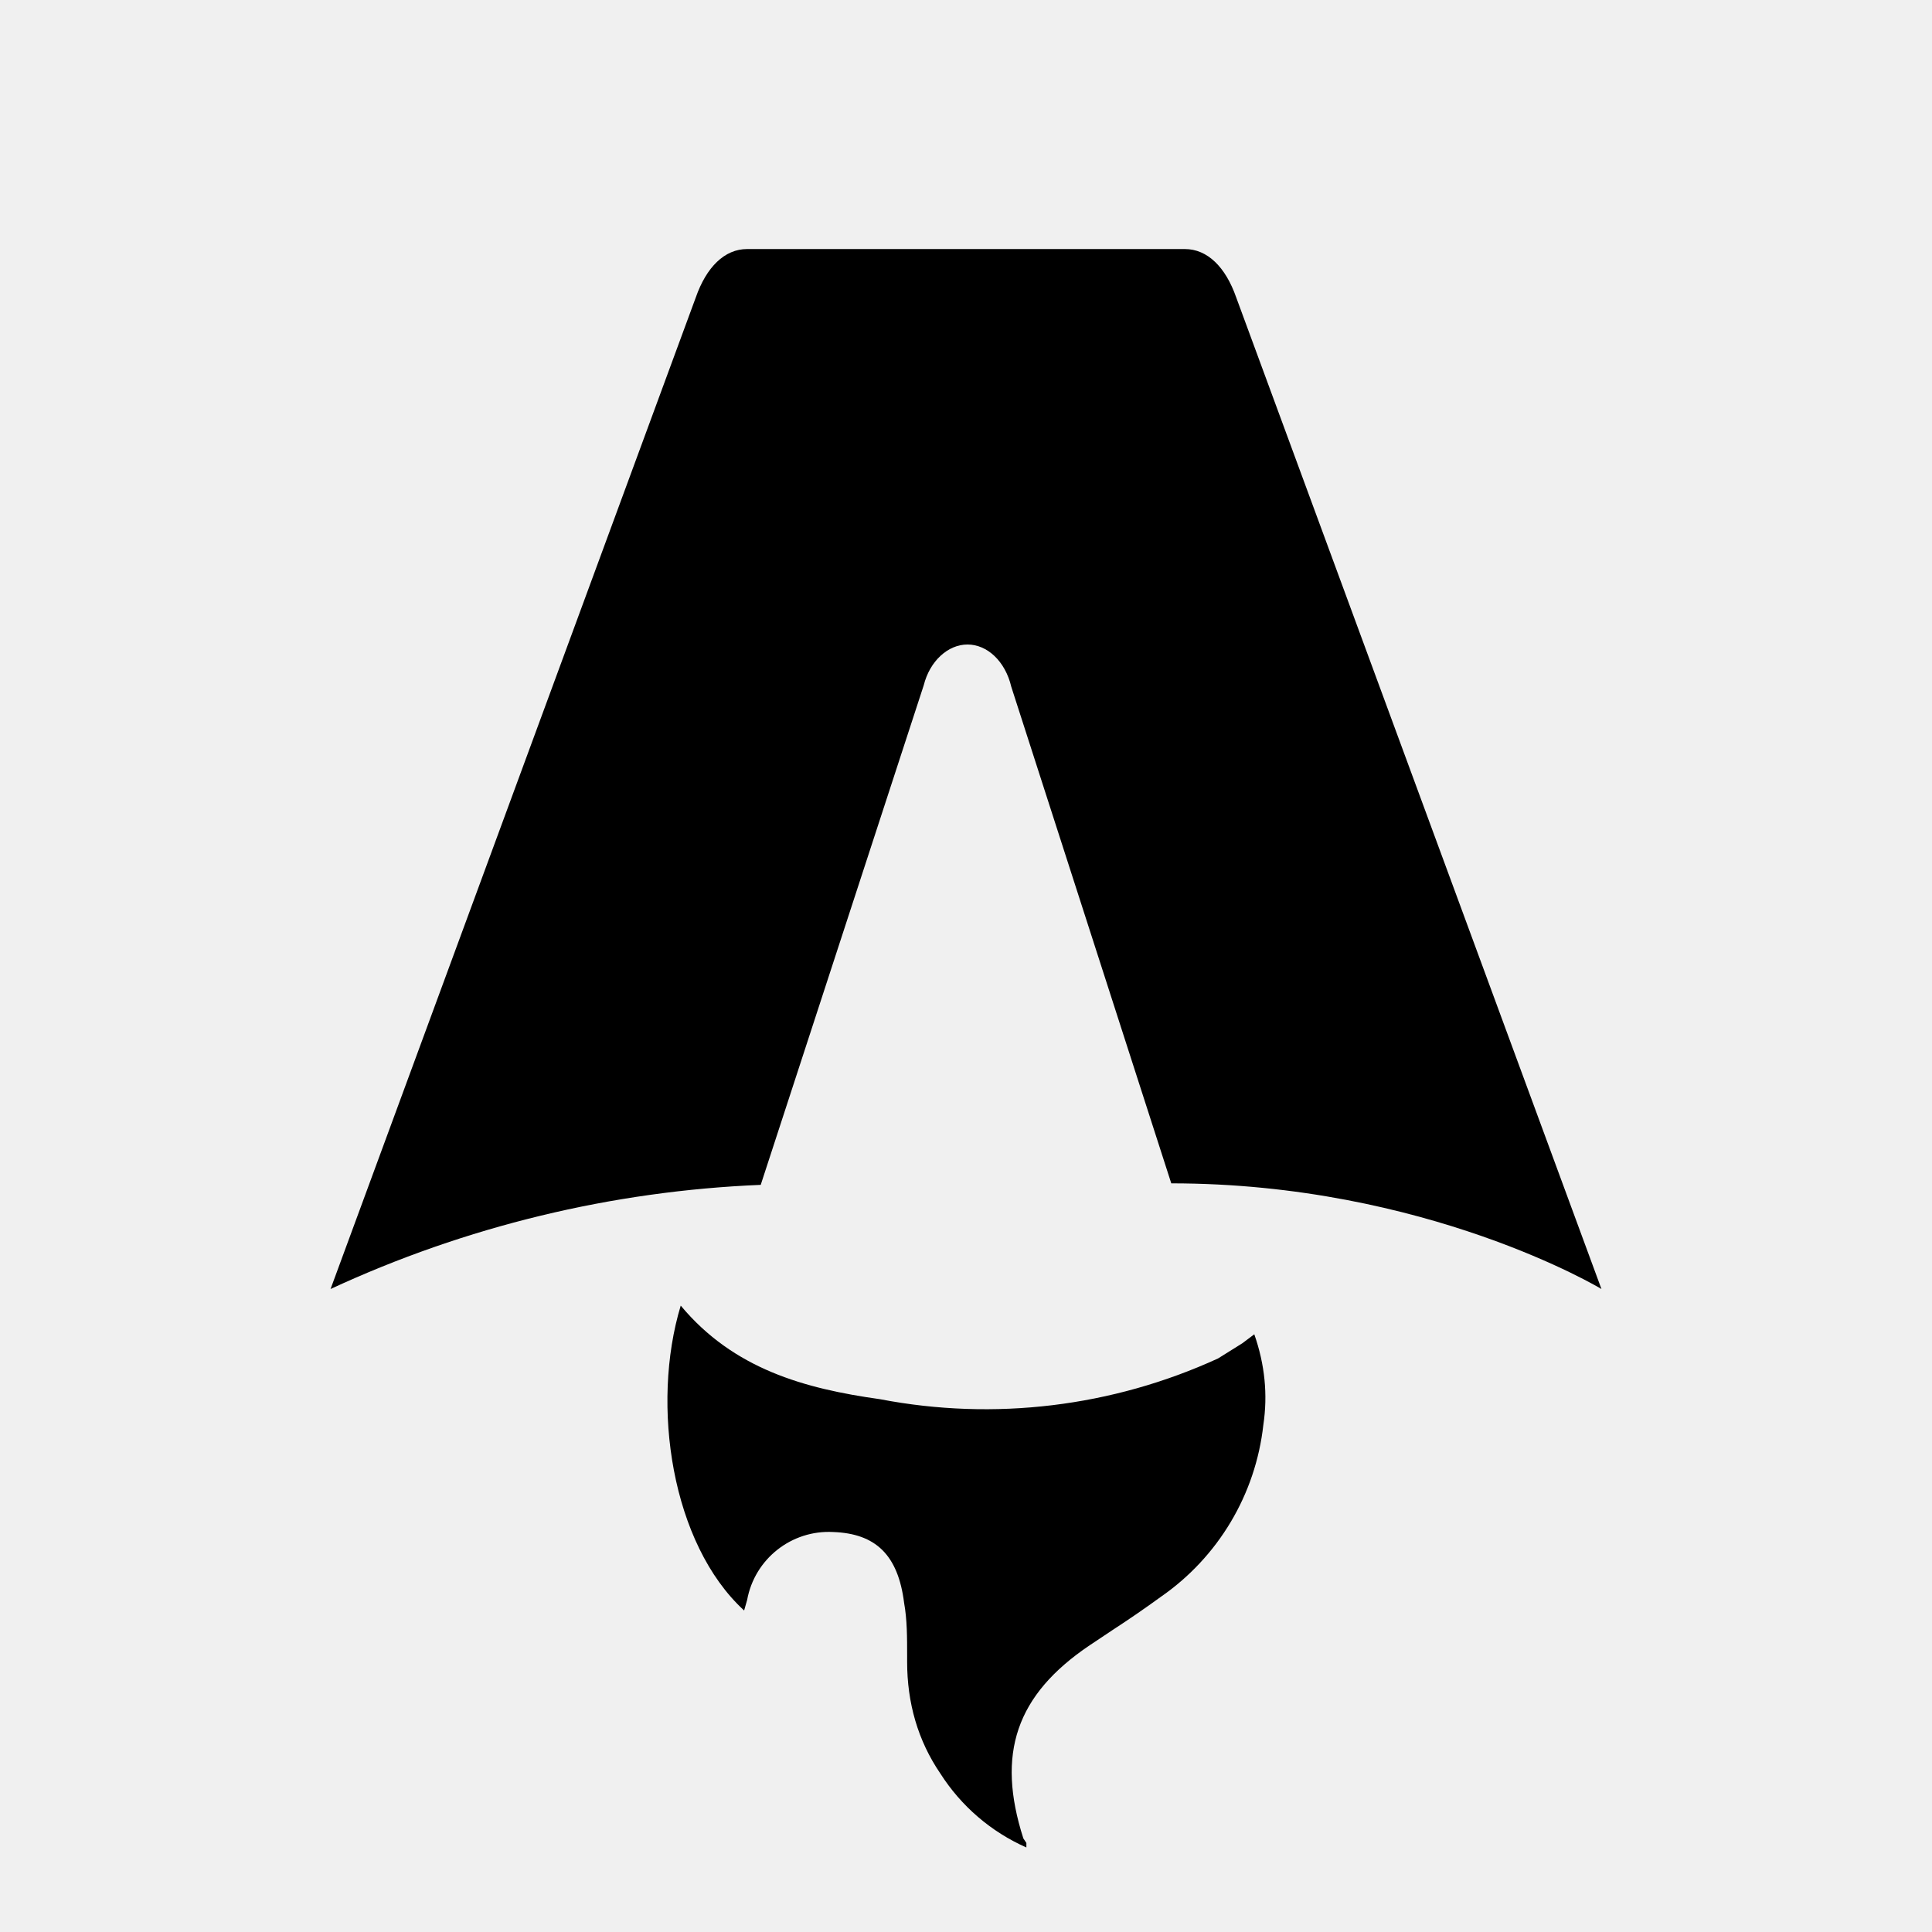
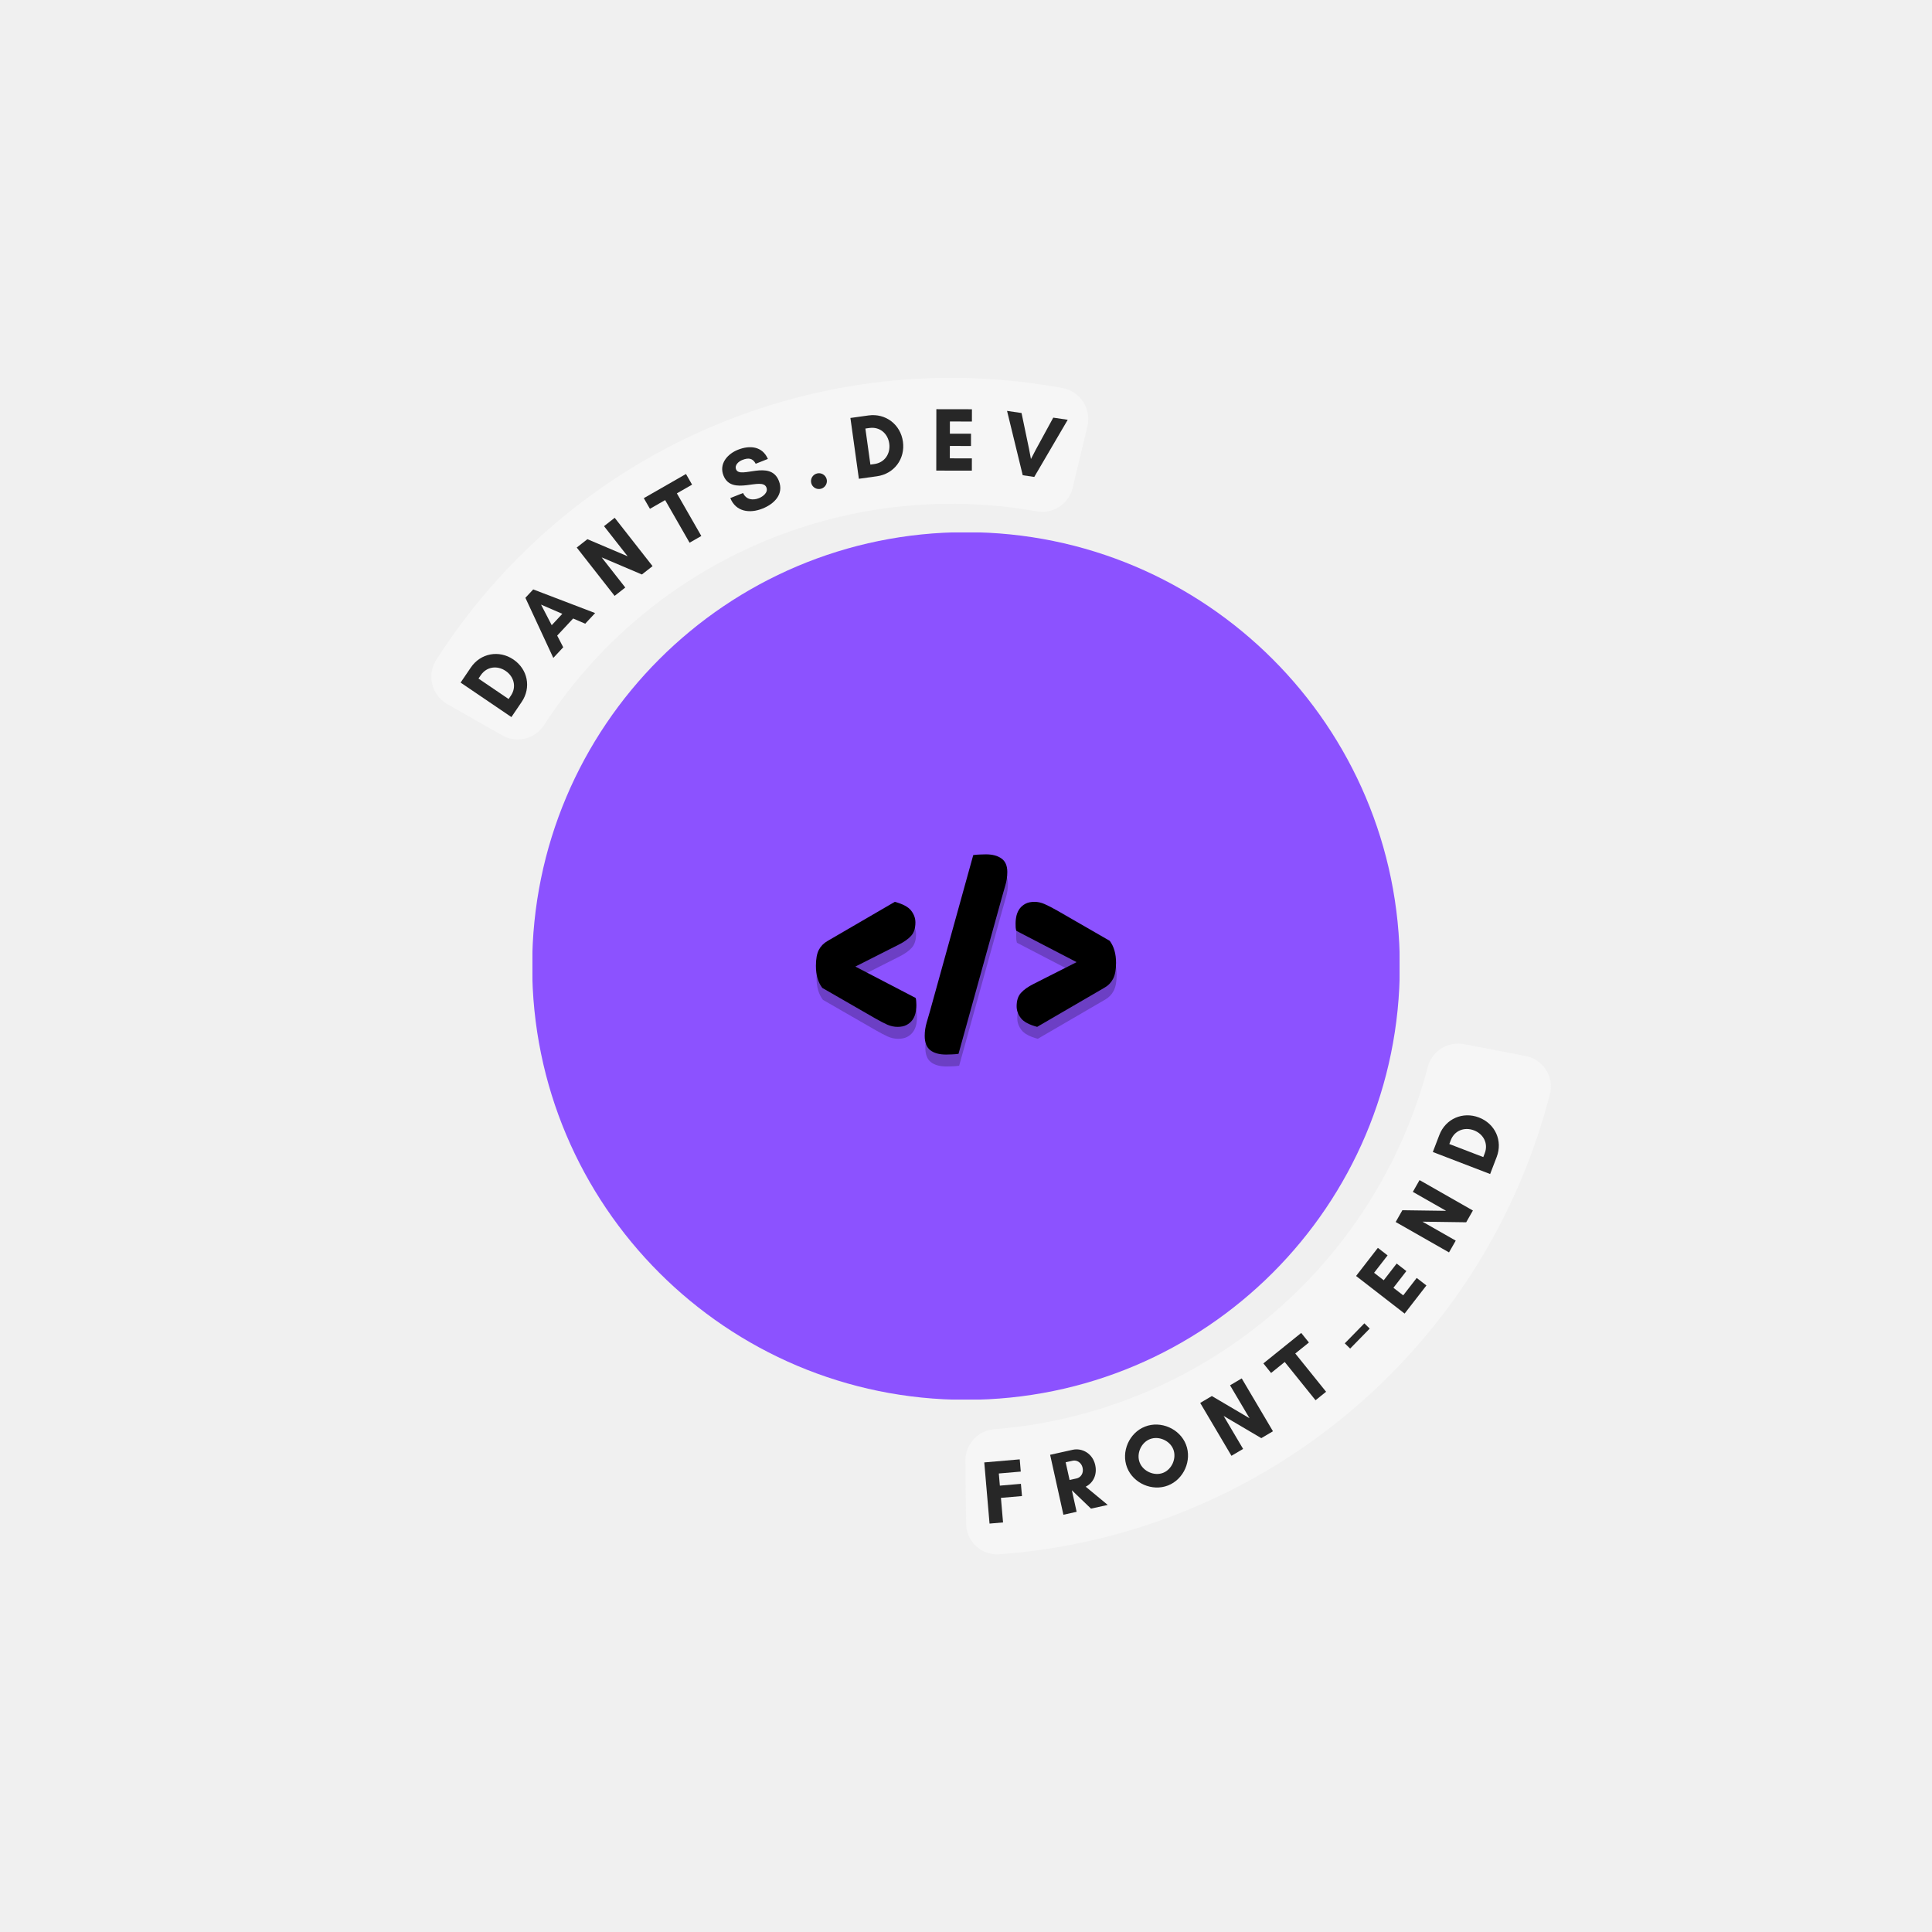
- <svg xmlns="http://www.w3.org/2000/svg" fill="none" viewBox="0 0 128 128">
-   <path d="M50.4 78.5a75.1 75.1 0 0 0-28.5 6.9l24.2-65.7c.7-2 1.9-3.2 3.4-3.2h29c1.5 0 2.7 1.2 3.4 3.2l24.2 65.7s-11.6-7-28.5-7L67 45.5c-.4-1.7-1.6-2.8-2.9-2.8-1.3 0-2.5 1.1-2.9 2.7L50.4 78.5Zm-1.1 28.2Zm-4.2-20.2c-2 6.6-.6 15.8 4.2 20.2a17.5 17.5 0 0 1 .2-.7 5.5 5.5 0 0 1 5.7-4.5c2.8.1 4.3 1.5 4.7 4.7.2 1.1.2 2.3.2 3.5v.4c0 2.7.7 5.2 2.2 7.4a13 13 0 0 0 5.7 4.9v-.3l-.2-.3c-1.8-5.6-.5-9.5 4.4-12.8l1.5-1a73 73 0 0 0 3.2-2.2 16 16 0 0 0 6.8-11.4c.3-2 .1-4-.6-6l-.8.6-1.6 1a37 37 0 0 1-22.4 2.7c-5-.7-9.7-2-13.2-6.2Z" />
-   <style>
-         path { fill: #000; }
-         @media (prefers-color-scheme: dark) {
-             path { fill: #FFF; }
-         }
-     </style>
+ <svg xmlns="http://www.w3.org/2000/svg" id="dants.dev" width="500" height="500" viewBox="0 0 500 500" fill="none" style="max-width: 100%; max-height: 100%;">
+   <mask id="mask0_2_125" style="mask-type:luminance" maskUnits="userSpaceOnUse" x="110" y="110" width="280" height="280">
+     <path d="M110.589 110.589H389.589V389.589H110.589V110.589Z" fill="white" stroke-dasharray="0,0,0,1116">
+       <animate attributeType="XML" attributeName="stroke-dasharray" repeatCount="1" dur="4.167s" values="0,0,0,1116;            0,558,558,0;            1116,0,0,0" keyTimes="0; 0.5; 1" fill="freeze" />
+     </path>
+   </mask>
+   <g mask="url(#mask0_2_125)">
+     <mask id="mask1_2_125" style="mask-type:luminance" maskUnits="userSpaceOnUse" x="110" y="110" width="280" height="280">
+       <path d="M250.089 110.589C173.047 110.589 110.589 173.047 110.589 250.089C110.589 327.13 173.047 389.589 250.089 389.589C327.13 389.589 389.589 327.13 389.589 250.089C389.589 173.047 327.13 110.589 250.089 110.589Z" fill="white" stroke-dasharray="0,0,0,876.624">
+         <animate attributeType="XML" attributeName="stroke-dasharray" repeatCount="1" dur="4.167s" values="0,0,0,876.624;            0,438.312,438.312,0;            876.624,0,0,0" keyTimes="0; 0.5; 1" fill="freeze" />
+       </path>
+     </mask>
+     <g mask="url(#mask1_2_125)">
+       <path d="M250.089 110.589C173.047 110.589 110.589 173.047 110.589 250.089C110.589 327.13 173.047 389.589 250.089 389.589C327.13 389.589 389.589 327.13 389.589 250.089C389.589 173.047 327.13 110.589 250.089 110.589Z" stroke="#272727" stroke-width="4.003" stroke-dasharray="0,0,0,876.624">
+         <animate attributeType="XML" attributeName="stroke-dasharray" repeatCount="1" dur="4.167s" values="0,0,0,876.624;            0,438.312,438.312,0;            876.624,0,0,0" keyTimes="0; 0.5; 1" fill="freeze" />
+       </path>
+     </g>
+   </g>
+   <mask id="mask2_2_125" style="mask-type:luminance" maskUnits="userSpaceOnUse" x="137" y="137" width="226" height="226">
+     <path d="M137.729 137.729H362.271V362.271H137.729V137.729Z" fill="white" stroke-dasharray="0,0,0,898.168">
+       <animate attributeType="XML" attributeName="stroke-dasharray" repeatCount="1" dur="4.167s" values="0,0,0,898.168;            0,449.084,449.084,0;            898.168,0,0,0" keyTimes="0; 0.5; 1" fill="freeze" />
+     </path>
+   </mask>
+   <g mask="url(#mask2_2_125)">
+     <mask id="mask3_2_125" style="mask-type:luminance" maskUnits="userSpaceOnUse" x="137" y="137" width="226" height="226">
+       <path d="M250 137.729C187.995 137.729 137.729 187.995 137.729 250C137.729 312.005 187.995 362.271 250 362.271C312.005 362.271 362.271 312.005 362.271 250C362.271 187.995 312.005 137.729 250 137.729Z" fill="white" stroke-dasharray="0,0,0,705.518">
+         <animate attributeType="XML" attributeName="stroke-dasharray" repeatCount="1" dur="4.167s" values="0,0,0,705.518;            0,352.759,352.759,0;            705.518,0,0,0" keyTimes="0; 0.5; 1" fill="freeze" />
+       </path>
+     </mask>
+     <g mask="url(#mask3_2_125)">
+       <path d="M137.729 137.729H362.271V362.271H137.729V137.729Z" fill="#8C52FF" stroke-dasharray="0,0,0,898.168">
+         <animate attributeType="XML" attributeName="stroke-dasharray" repeatCount="1" dur="4.167s" values="0,0,0,898.168;            0,449.084,449.084,0;            898.168,0,0,0" keyTimes="0; 0.5; 1" fill="freeze" />
+       </path>
+     </g>
+   </g>
+   <path d="M237.133 261.358C237.216 261.608 237.263 261.91 237.278 262.254C237.304 262.588 237.32 262.9 237.32 263.192C237.32 263.957 237.237 264.681 237.07 265.358C236.903 266.025 236.622 266.619 236.237 267.129C235.862 267.629 235.367 268.041 234.758 268.358C234.143 268.681 233.372 268.838 232.445 268.838C231.554 268.838 230.674 268.65 229.799 268.275C228.935 267.89 227.872 267.332 226.612 266.608L212.966 258.754C211.867 257.312 211.32 255.41 211.32 253.046C211.32 251.27 211.57 249.895 212.07 248.921C212.58 247.952 213.325 247.187 214.299 246.629L231.737 236.483C233.82 237.041 235.226 237.796 235.966 238.754C236.7 239.702 237.07 240.723 237.07 241.817C237.07 243.306 236.7 244.457 235.966 245.275C235.226 246.098 234.138 246.869 232.695 247.588L221.528 253.233L237.133 261.358Z" fill="black" fill-opacity="0.231" stroke-dasharray="0,0,0,112.139">
+     <animate attributeType="XML" attributeName="stroke-dasharray" repeatCount="1" dur="4.167s" values="0,0,0,112.139;            0,56.07,56.07,0;            112.139,0,0,0" keyTimes="0; 0.5; 1" fill="freeze" />
+   </path>
+   <path d="M248.226 275.817C247.643 275.9 247.07 275.947 246.518 275.963C245.96 275.989 245.455 276.004 244.997 276.004C243.216 276.004 241.851 275.619 240.893 274.858C239.945 274.093 239.476 272.864 239.476 271.171C239.476 270.03 239.643 268.89 239.976 267.733C240.32 266.567 240.622 265.541 240.872 264.65L252.038 224.379C252.674 224.296 253.268 224.249 253.809 224.233C254.361 224.207 254.872 224.192 255.33 224.192C257.023 224.192 258.361 224.556 259.351 225.275C260.351 225.983 260.851 227.145 260.851 228.754C260.851 229.978 260.674 231.145 260.33 232.254C259.997 233.353 259.684 234.452 259.393 235.546L248.226 275.817Z" fill="black" fill-opacity="0.231" stroke-dasharray="0,0,0,120.399">
+     <animate attributeType="XML" attributeName="stroke-dasharray" repeatCount="1" dur="4.167s" values="0,0,0,120.399;            0,60.2,60.2,0;            120.399,0,0,0" keyTimes="0; 0.5; 1" fill="freeze" />
+   </path>
+   <path d="M263.183 243.983C263.099 243.723 263.042 243.421 263.016 243.088C263 242.754 262.995 242.437 262.995 242.129C262.995 241.379 263.079 240.666 263.245 239.983C263.422 239.306 263.704 238.713 264.079 238.213C264.464 237.702 264.964 237.285 265.579 236.963C266.188 236.645 266.959 236.483 267.891 236.483C268.776 236.483 269.651 236.681 270.516 237.067C271.375 237.442 272.443 237.994 273.724 238.713L287.349 246.567C288.443 248.015 288.995 249.916 288.995 252.275C288.995 254.056 288.735 255.431 288.224 256.4C287.724 257.374 286.985 258.14 286.016 258.692L268.579 268.838C266.506 268.285 265.105 267.535 264.37 266.588C263.631 265.629 263.266 264.603 263.266 263.504C263.266 262.035 263.631 260.89 264.37 260.067C265.105 259.233 266.193 258.457 267.641 257.733L278.787 252.088L263.183 243.983Z" fill="black" fill-opacity="0.231" stroke-dasharray="0,0,0,112.091">
+     <animate attributeType="XML" attributeName="stroke-dasharray" repeatCount="1" dur="4.167s" values="0,0,0,112.091;            0,56.045,56.045,0;            112.091,0,0,0" keyTimes="0; 0.5; 1" fill="freeze" />
+   </path>
+   <path d="M236.971 258.271C237.054 258.521 237.101 258.823 237.117 259.167C237.143 259.5 237.158 259.812 237.158 260.104C237.158 260.87 237.075 261.594 236.908 262.271C236.742 262.937 236.46 263.531 236.075 264.042C235.7 264.542 235.205 264.953 234.596 265.271C233.981 265.594 233.21 265.75 232.283 265.75C231.393 265.75 230.512 265.562 229.637 265.187C228.773 264.802 227.71 264.245 226.45 263.521L212.804 255.667C211.705 254.224 211.158 252.323 211.158 249.958C211.158 248.182 211.408 246.807 211.908 245.833C212.419 244.865 213.163 244.099 214.137 243.542L231.575 233.396C233.658 233.953 235.064 234.708 235.804 235.667C236.538 236.615 236.908 237.635 236.908 238.729C236.908 240.219 236.538 241.37 235.804 242.187C235.064 243.01 233.976 243.781 232.533 244.5L221.367 250.146L236.971 258.271Z" fill="black" stroke-dasharray="0,0,0,112.137">
+     <animate attributeType="XML" attributeName="stroke-dasharray" repeatCount="1" dur="4.167s" values="0,0,0,112.137;            0,56.068,56.068,0;            112.137,0,0,0" keyTimes="0; 0.5; 1" fill="freeze" />
+   </path>
+   <path d="M248.064 272.729C247.481 272.812 246.908 272.859 246.356 272.875C245.799 272.901 245.293 272.917 244.835 272.917C243.054 272.917 241.689 272.531 240.731 271.771C239.783 271.005 239.314 269.776 239.314 268.083C239.314 266.943 239.481 265.802 239.814 264.646C240.158 263.479 240.46 262.453 240.71 261.562L251.877 221.292C252.512 221.208 253.106 221.161 253.648 221.146C254.2 221.12 254.71 221.104 255.168 221.104C256.861 221.104 258.2 221.469 259.189 222.187C260.189 222.896 260.689 224.057 260.689 225.667C260.689 226.891 260.512 228.057 260.168 229.167C259.835 230.266 259.523 231.365 259.231 232.458L248.064 272.729Z" fill="black" stroke-dasharray="0,0,0,120.398">
+     <animate attributeType="XML" attributeName="stroke-dasharray" repeatCount="1" dur="4.167s" values="0,0,0,120.398;            0,60.199,60.199,0;            120.398,0,0,0" keyTimes="0; 0.5; 1" fill="freeze" />
+   </path>
+   <path d="M263.021 240.896C262.938 240.635 262.88 240.333 262.854 240C262.839 239.667 262.833 239.349 262.833 239.042C262.833 238.292 262.917 237.578 263.083 236.896C263.26 236.219 263.542 235.625 263.917 235.125C264.302 234.615 264.802 234.198 265.417 233.875C266.026 233.557 266.797 233.396 267.729 233.396C268.615 233.396 269.49 233.594 270.354 233.979C271.214 234.354 272.281 234.906 273.563 235.625L287.188 243.479C288.281 244.927 288.833 246.828 288.833 249.187C288.833 250.969 288.573 252.344 288.063 253.312C287.563 254.286 286.823 255.052 285.854 255.604L268.417 265.75C266.344 265.198 264.943 264.448 264.208 263.5C263.469 262.542 263.104 261.516 263.104 260.417C263.104 258.948 263.469 257.802 264.208 256.979C264.943 256.146 266.031 255.37 267.479 254.646L278.625 249L263.021 240.896Z" fill="black" stroke-dasharray="0,0,0,112.091">
+     <animate attributeType="XML" attributeName="stroke-dasharray" repeatCount="1" dur="4.167s" values="0,0,0,112.091;            0,56.046,56.046,0;            112.091,0,0,0" keyTimes="0; 0.5; 1" fill="freeze" />
+   </path>
+   <path d="M115.583 182.12C115.135 181.849 114.714 181.536 114.323 181.182C113.932 180.833 113.578 180.443 113.266 180.021C112.948 179.599 112.677 179.156 112.448 178.682C112.219 178.208 112.036 177.714 111.906 177.203C111.771 176.698 111.687 176.177 111.651 175.656C111.62 175.13 111.635 174.604 111.703 174.083C111.771 173.563 111.885 173.052 112.052 172.552C112.219 172.052 112.432 171.578 112.687 171.12C114.797 167.802 117.021 164.573 119.365 161.422C121.714 158.276 124.172 155.219 126.745 152.255C129.318 149.292 132 146.427 134.781 143.661C137.568 140.896 140.453 138.24 143.437 135.688C146.422 133.141 149.495 130.703 152.661 128.38C155.823 126.063 159.073 123.859 162.401 121.781C165.729 119.703 169.13 117.75 172.604 115.927C176.073 114.099 179.609 112.406 183.214 110.844C186.812 109.286 190.464 107.859 194.172 106.568C197.875 105.276 201.625 104.13 205.417 103.12C209.208 102.109 213.031 101.24 216.891 100.51C220.745 99.787 224.625 99.203 228.526 98.766C232.422 98.333 236.333 98.042 240.26 97.896C244.182 97.75 248.104 97.75 252.026 97.896C255.948 98.042 259.859 98.333 263.76 98.771C267.667 99.208 271.547 99.787 275.406 100.516C275.917 100.635 276.411 100.807 276.885 101.031C277.365 101.25 277.818 101.51 278.245 101.818C278.672 102.125 279.062 102.469 279.427 102.854C279.786 103.24 280.104 103.651 280.385 104.099C280.667 104.542 280.901 105.01 281.094 105.505C281.281 105.995 281.422 106.5 281.516 107.016C281.609 107.536 281.651 108.057 281.641 108.583C281.63 109.109 281.573 109.63 281.464 110.146L277.667 125.984C277.557 126.521 277.396 127.036 277.182 127.536C276.969 128.042 276.703 128.516 276.396 128.964C276.089 129.411 275.734 129.828 275.344 130.203C274.948 130.583 274.526 130.917 274.062 131.208C273.604 131.505 273.12 131.745 272.609 131.943C272.099 132.135 271.578 132.276 271.042 132.365C270.5 132.453 269.958 132.49 269.417 132.469C268.87 132.448 268.333 132.375 267.802 132.245C264.797 131.724 261.776 131.307 258.745 131.005C255.708 130.698 252.667 130.505 249.62 130.422C246.568 130.339 243.521 130.37 240.479 130.505C237.432 130.646 234.396 130.896 231.365 131.255C228.339 131.615 225.328 132.083 222.333 132.661C219.344 133.24 216.375 133.927 213.432 134.724C210.49 135.516 207.578 136.417 204.703 137.427C201.823 138.432 198.984 139.542 196.193 140.755C193.396 141.969 190.646 143.281 187.943 144.698C185.245 146.109 182.599 147.62 180.005 149.224C177.417 150.833 174.885 152.531 172.422 154.323C169.953 156.109 167.552 157.99 165.224 159.953C162.891 161.922 160.635 163.969 158.453 166.099C156.271 168.229 154.167 170.432 152.146 172.719C150.125 175 148.187 177.354 146.339 179.776C144.49 182.203 142.729 184.693 141.057 187.245C140.792 187.719 140.474 188.161 140.12 188.573C139.76 188.984 139.365 189.354 138.932 189.688C138.5 190.021 138.042 190.307 137.552 190.547C137.062 190.781 136.552 190.974 136.026 191.109C135.495 191.245 134.958 191.328 134.417 191.354C133.87 191.385 133.328 191.359 132.792 191.276C132.25 191.198 131.724 191.063 131.214 190.875C130.698 190.688 130.208 190.453 129.745 190.172L115.583 182.12Z" fill="#F6F6F6" stroke-dasharray="0,0,0,418.435">
+     <animate attributeType="XML" attributeName="stroke-dasharray" repeatCount="1" dur="4.167s" values="0,0,0,418.435;            0,209.217,209.217,0;            418.435,0,0,0" keyTimes="0; 0.5; 1" fill="freeze" />
+   </path>
+   <path d="M131.627 180.906L123.835 175.614L124.423 174.744C125.95 172.505 128.673 172.151 130.861 173.635C133.043 175.114 133.726 177.812 132.215 180.036L131.627 180.906ZM119.205 176.651L132.351 185.578L135.002 181.671C137.538 177.942 136.58 173.197 132.866 170.677C129.153 168.156 124.377 169.036 121.856 172.744L119.205 176.651Z" fill="#272727" stroke-dasharray="0,0,0,76.47">
+     <animate attributeType="XML" attributeName="stroke-dasharray" repeatCount="1" dur="4.167s" values="0,0,0,76.47;            0,38.235,38.235,0;            76.47,0,0,0" keyTimes="0; 0.5; 1" fill="freeze" />
+   </path>
+   <path d="M145.529 158.858L142.784 161.8L140.019 156.472L145.529 158.858ZM154.019 158.66L137.998 152.54L135.972 154.712L143.196 170.269L145.764 167.514L144.201 164.493L148.331 160.066L151.451 161.415L154.019 158.66Z" fill="#272727" stroke-dasharray="0,0,0,73.691">
+     <animate attributeType="XML" attributeName="stroke-dasharray" repeatCount="1" dur="4.167s" values="0,0,0,73.691;            0,36.846,36.846,0;            73.691,0,0,0" keyTimes="0; 0.5; 1" fill="freeze" />
+   </path>
+   <path d="M168.883 146.515L159.081 134.005L156.321 136.171L162.435 143.968L152.019 139.541L149.258 141.702L159.06 154.213L161.821 152.051L155.706 144.249L166.123 148.676L168.883 146.515Z" fill="#272727" stroke-dasharray="0,0,0,88.271">
+     <animate attributeType="XML" attributeName="stroke-dasharray" repeatCount="1" dur="4.167s" values="0,0,0,88.271;            0,44.135,44.135,0;            88.271,0,0,0" keyTimes="0; 0.5; 1" fill="freeze" />
+   </path>
+   <path d="M175.176 127.679L179.109 125.424L177.53 122.668L166.619 128.924L168.202 131.679L172.135 129.424L178.463 140.455L181.499 138.71L175.176 127.679Z" fill="#272727" stroke-dasharray="0,0,0,56.932">
+     <animate attributeType="XML" attributeName="stroke-dasharray" repeatCount="1" dur="4.167s" values="0,0,0,56.932;            0,28.466,28.466,0;            56.932,0,0,0" keyTimes="0; 0.5; 1" fill="freeze" />
+   </path>
+   <path d="M196.407 128.928C194.798 129.563 193.089 129.313 192.303 127.589L189.001 128.901C190.459 132.5 194.074 132.922 197.329 131.625C200.35 130.428 202.943 127.907 201.563 124.433C199.324 118.813 191.542 124.094 190.495 121.469C190.058 120.36 191.162 119.417 192.074 119.053C193.704 118.407 194.792 118.553 195.579 120.021L198.73 118.771C197.282 115.448 194.011 115.188 190.969 116.401C188.277 117.469 186.027 120.026 187.235 123.068C189.402 128.516 197.204 123.276 198.344 126.141C198.87 127.469 197.428 128.521 196.407 128.928Z" fill="#272727" stroke-dasharray="0,0,0,84.947">
+     <animate attributeType="XML" attributeName="stroke-dasharray" repeatCount="1" dur="4.167s" values="0,0,0,84.947;            0,42.474,42.474,0;            84.947,0,0,0" keyTimes="0; 0.5; 1" fill="freeze" />
+   </path>
+   <path d="M209.956 125.048C210.243 126.137 211.357 126.783 212.467 126.491C213.55 126.205 214.222 125.08 213.935 123.996C213.638 122.892 212.503 122.246 211.42 122.538C210.31 122.83 209.665 123.944 209.956 125.048Z" fill="#272727" stroke-dasharray="0,0,0,12.892">
+     <animate attributeType="XML" attributeName="stroke-dasharray" repeatCount="1" dur="4.167s" values="0,0,0,12.892;            0,6.446,6.446,0;            12.892,0,0,0" keyTimes="0; 0.5; 1" fill="freeze" />
+   </path>
+   <path d="M225.257 120.237L223.96 110.909L225.001 110.763C227.684 110.388 229.772 112.174 230.137 114.789C230.501 117.409 228.96 119.721 226.298 120.091L225.257 120.237ZM220.085 108.169L222.277 123.909L226.949 123.258C231.418 122.638 234.298 118.742 233.678 114.299C233.059 109.857 229.204 106.898 224.762 107.518L220.085 108.169Z" fill="#272727" stroke-dasharray="0,0,0,76.472">
+     <animate attributeType="XML" attributeName="stroke-dasharray" repeatCount="1" dur="4.167s" values="0,0,0,76.472;            0,38.236,38.236,0;            76.472,0,0,0" keyTimes="0; 0.5; 1" fill="freeze" />
+   </path>
+   <path d="M251.52 118.628L245.817 118.618L245.822 115.415L251.291 115.425L251.296 112.243L245.827 112.238L245.832 109.081L251.53 109.092L251.535 105.915L242.327 105.899L242.306 121.79L251.515 121.805L251.52 118.628Z" fill="#272727" stroke-dasharray="0,0,0,72.543">
+     <animate attributeType="XML" attributeName="stroke-dasharray" repeatCount="1" dur="4.167s" values="0,0,0,72.543;            0,36.272,36.272,0;            72.543,0,0,0" keyTimes="0; 0.5; 1" fill="freeze" />
+   </path>
+   <path d="M276.328 108.639L272.583 108.087L268.025 116.446L266.807 118.795L266.317 116.196L264.374 106.889L260.624 106.337L264.682 122.993L267.666 123.431L276.328 108.639Z" fill="#272727" stroke-dasharray="0,0,0,69.196">
+     <animate attributeType="XML" attributeName="stroke-dasharray" repeatCount="1" dur="4.167s" values="0,0,0,69.196;            0,34.598,34.598,0;            69.196,0,0,0" keyTimes="0; 0.5; 1" fill="freeze" />
+   </path>
+   <path d="M395.052 273.344C395.563 273.453 396.057 273.615 396.536 273.823C397.016 274.031 397.469 274.281 397.901 274.578C398.328 274.875 398.724 275.208 399.089 275.583C399.453 275.958 399.776 276.365 400.063 276.797C400.344 277.234 400.583 277.698 400.781 278.177C400.974 278.661 401.125 279.161 401.219 279.672C401.318 280.188 401.37 280.703 401.365 281.224C401.365 281.75 401.313 282.266 401.208 282.781C400.188 286.797 399.016 290.766 397.682 294.693C396.354 298.615 394.87 302.484 393.234 306.297C391.599 310.104 389.818 313.849 387.885 317.521C385.958 321.193 383.885 324.786 381.677 328.297C379.464 331.807 377.12 335.229 374.641 338.557C372.156 341.891 369.552 345.115 366.818 348.24C364.089 351.37 361.234 354.38 358.266 357.286C355.297 360.188 352.219 362.974 349.036 365.635C345.849 368.297 342.563 370.833 339.177 373.24C335.792 375.646 332.318 377.917 328.76 380.052C325.198 382.182 321.557 384.177 317.839 386.026C314.125 387.875 310.344 389.573 306.495 391.125C302.646 392.682 298.74 394.078 294.786 395.328C290.828 396.573 286.828 397.661 282.786 398.594C278.745 399.526 274.677 400.302 270.578 400.911C266.479 401.526 262.359 401.979 258.229 402.271C257.703 402.276 257.188 402.24 256.672 402.146C256.156 402.057 255.656 401.917 255.167 401.729C254.682 401.542 254.219 401.307 253.776 401.031C253.333 400.75 252.927 400.432 252.547 400.078C252.167 399.719 251.828 399.328 251.521 398.906C251.219 398.479 250.964 398.031 250.745 397.557C250.531 397.078 250.365 396.589 250.245 396.083C250.125 395.573 250.052 395.057 250.036 394.536L249.839 378.349C249.818 377.807 249.844 377.271 249.932 376.734C250.016 376.198 250.151 375.677 250.339 375.167C250.531 374.656 250.771 374.172 251.057 373.708C251.344 373.245 251.672 372.818 252.047 372.417C252.417 372.021 252.828 371.667 253.271 371.349C253.714 371.036 254.188 370.766 254.682 370.547C255.182 370.328 255.693 370.156 256.224 370.036C256.755 369.922 257.292 369.854 257.839 369.844C261.047 369.578 264.245 369.188 267.427 368.672C270.615 368.161 273.771 367.526 276.906 366.766C280.042 366.01 283.146 365.135 286.219 364.141C289.286 363.146 292.313 362.031 295.302 360.807C298.286 359.578 301.219 358.24 304.104 356.786C306.99 355.333 309.813 353.771 312.578 352.104C315.344 350.432 318.042 348.661 320.672 346.786C323.297 344.911 325.854 342.938 328.333 340.865C330.813 338.792 333.208 336.63 335.521 334.375C337.833 332.12 340.057 329.781 342.188 327.359C344.323 324.932 346.359 322.432 348.302 319.849C350.245 317.271 352.083 314.62 353.823 311.901C355.557 309.177 357.193 306.396 358.714 303.552C360.24 300.708 361.651 297.813 362.953 294.859C364.255 291.906 365.443 288.911 366.51 285.87C367.583 282.828 368.536 279.75 369.37 276.635C369.474 276.104 369.635 275.589 369.844 275.089C370.057 274.583 370.313 274.109 370.62 273.661C370.927 273.208 371.271 272.792 371.661 272.411C372.052 272.031 372.474 271.693 372.932 271.396C373.385 271.099 373.87 270.849 374.375 270.651C374.88 270.448 375.401 270.302 375.938 270.208C376.469 270.109 377.01 270.068 377.552 270.078C378.094 270.094 378.63 270.156 379.161 270.276L395.052 273.344Z" fill="#F6F6F6" stroke-dasharray="0,0,0,437.277">
+     <animate attributeType="XML" attributeName="stroke-dasharray" repeatCount="1" dur="4.167s" values="0,0,0,437.277;            0,218.638,218.638,0;            437.277,0,0,0" keyTimes="0; 0.5; 1" fill="freeze" />
+   </path>
+   <path d="M264.488 387.18L264.212 384.014L258.764 384.482L258.494 381.336L264.176 380.847L263.905 377.68L254.728 378.472L256.093 394.305L259.587 394.003L259.04 387.649L264.488 387.18Z" fill="#272727" stroke-dasharray="0,0,0,61.141">
+     <animate attributeType="XML" attributeName="stroke-dasharray" repeatCount="1" dur="4.167s" values="0,0,0,61.141;            0,30.57,30.57,0;            61.141,0,0,0" keyTimes="0; 0.5; 1" fill="freeze" />
+   </path>
+   <path d="M277.402 385.713L277.428 385.708L282.35 390.432L286.683 389.474L280.975 384.755C282.829 383.838 284.022 381.76 283.439 379.135C282.788 376.192 280.1 374.656 277.59 375.208L275.194 375.739L271.772 376.5L275.209 392.015L278.631 391.255L277.402 385.713ZM277.616 378.031C278.621 377.807 279.866 378.442 280.178 379.854C280.506 381.338 279.637 382.396 278.631 382.614L276.808 383.021L275.793 378.432L277.616 378.031Z" fill="#272727" stroke-dasharray="0,0,0,79.663">
+     <animate attributeType="XML" attributeName="stroke-dasharray" repeatCount="1" dur="4.167s" values="0,0,0,79.663;            0,39.831,39.831,0;            79.663,0,0,0" keyTimes="0; 0.5; 1" fill="freeze" />
+   </path>
+   <path d="M303.654 375.101C304.544 377.388 303.289 380.284 301.003 381.174C298.716 382.065 295.836 380.784 294.945 378.497C294.055 376.211 295.315 373.336 297.602 372.445C299.888 371.554 302.763 372.815 303.654 375.101ZM306.93 373.851C305.331 369.757 300.43 367.606 296.336 369.2C292.242 370.794 290.091 375.7 291.685 379.794C293.284 383.882 298.185 386.039 302.279 384.44C306.373 382.846 308.524 377.945 306.93 373.851Z" fill="#272727" stroke-dasharray="0,0,0,80.367">
+     <animate attributeType="XML" attributeName="stroke-dasharray" repeatCount="1" dur="4.167s" values="0,0,0,80.367;            0,40.184,40.184,0;            80.367,0,0,0" keyTimes="0; 0.5; 1" fill="freeze" />
+   </path>
+   <path d="M329.44 370.41L321.356 356.728L318.336 358.514L323.377 367.04L313.627 361.295L310.612 363.076L318.7 376.759L321.716 374.978L316.674 366.446L326.424 372.191L329.44 370.41Z" fill="#272727" stroke-dasharray="0,0,0,88.251">
+     <animate attributeType="XML" attributeName="stroke-dasharray" repeatCount="1" dur="4.167s" values="0,0,0,88.251;            0,44.125,44.125,0;            88.251,0,0,0" keyTimes="0; 0.5; 1" fill="freeze" />
+   </path>
+   <path d="M335.216 350.284L338.747 347.441L336.752 344.961L326.961 352.847L328.955 355.326L332.487 352.482L340.461 362.383L343.19 360.185L335.216 350.284Z" fill="#272727" stroke-dasharray="0,0,0,56.934">
+     <animate attributeType="XML" attributeName="stroke-dasharray" repeatCount="1" dur="4.167s" values="0,0,0,56.934;            0,28.467,28.467,0;            56.934,0,0,0" keyTimes="0; 0.5; 1" fill="freeze" />
+   </path>
+   <path d="M354.482 343.837L353.097 342.478L348.029 347.655L349.415 349.014L354.482 343.837Z" fill="#272727" stroke-dasharray="0,0,0,18.37">
+     <animate attributeType="XML" attributeName="stroke-dasharray" repeatCount="1" dur="4.167s" values="0,0,0,18.37;            0,9.185,9.185,0;            18.37,0,0,0" keyTimes="0; 0.5; 1" fill="freeze" />
+   </path>
+   <path d="M366.643 330.73L363.149 335.236L360.617 333.277L363.966 328.954L361.456 327.006L358.107 331.329L355.612 329.397L359.107 324.892L356.591 322.944L350.951 330.22L363.513 339.954L369.154 332.678L366.643 330.73Z" fill="#272727" stroke-dasharray="0,0,0,72.539">
+     <animate attributeType="XML" attributeName="stroke-dasharray" repeatCount="1" dur="4.167s" values="0,0,0,72.539;            0,36.27,36.27,0;            72.539,0,0,0" keyTimes="0; 0.5; 1" fill="freeze" />
+   </path>
+   <path d="M381.185 313.283L367.377 305.408L365.643 308.455L374.252 313.361L362.935 313.205L361.2 316.252L375.002 324.122L376.742 321.075L368.132 316.169L379.45 316.325L381.185 313.283Z" fill="#272727" stroke-dasharray="0,0,0,88.263">
+     <animate attributeType="XML" attributeName="stroke-dasharray" repeatCount="1" dur="4.167s" values="0,0,0,88.263;            0,44.131,44.131,0;            88.263,0,0,0" keyTimes="0; 0.5; 1" fill="freeze" />
+   </path>
+   <path d="M383.875 299.452L375.084 296.071L375.459 295.087C376.433 292.561 379.005 291.598 381.474 292.54C383.938 293.488 385.219 295.962 384.25 298.467L383.875 299.452ZM370.813 298.134L385.646 303.837L387.339 299.431C388.959 295.217 386.943 290.816 382.755 289.207C378.568 287.598 374.115 289.54 372.505 293.728L370.813 298.134Z" fill="#272727" stroke-dasharray="0,0,0,76.48">
+     <animate attributeType="XML" attributeName="stroke-dasharray" repeatCount="1" dur="4.167s" values="0,0,0,76.48;            0,38.24,38.24,0;            76.48,0,0,0" keyTimes="0; 0.5; 1" fill="freeze" />
+   </path>
+   <setting>{"type":"direct","speed":12,"random":1,"shift":1,"size":1,"rupture":50}</setting>
</svg>
